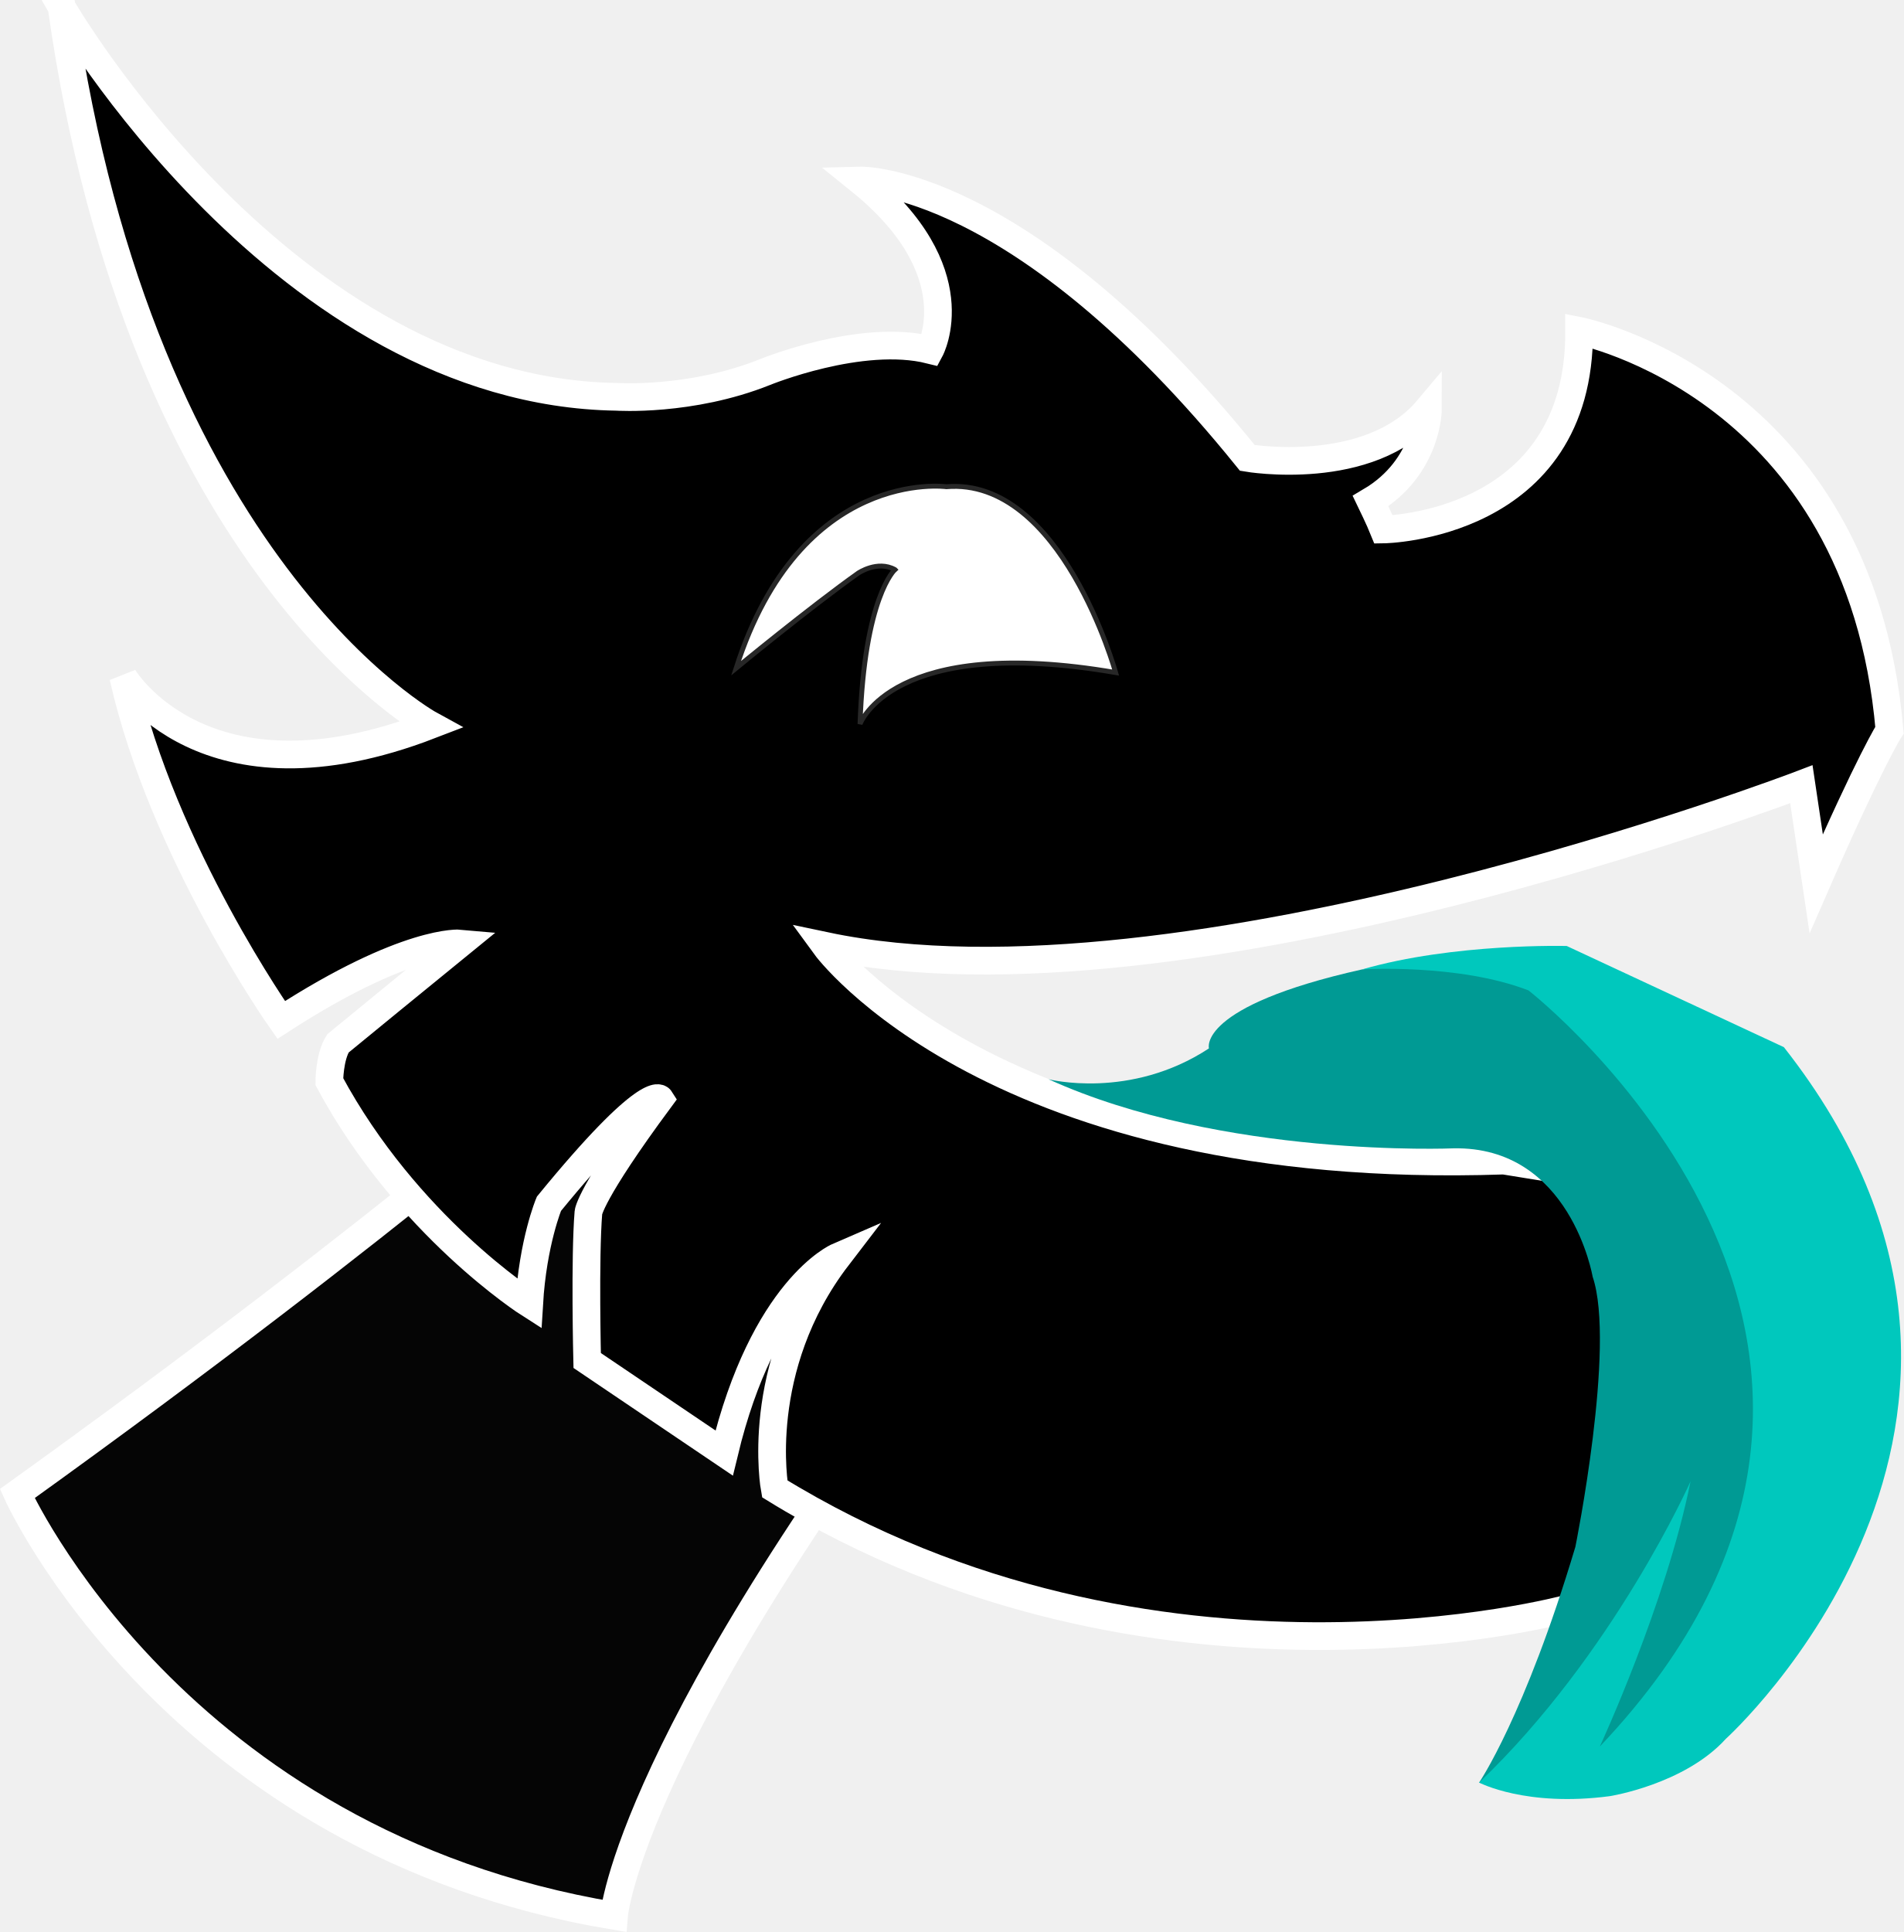
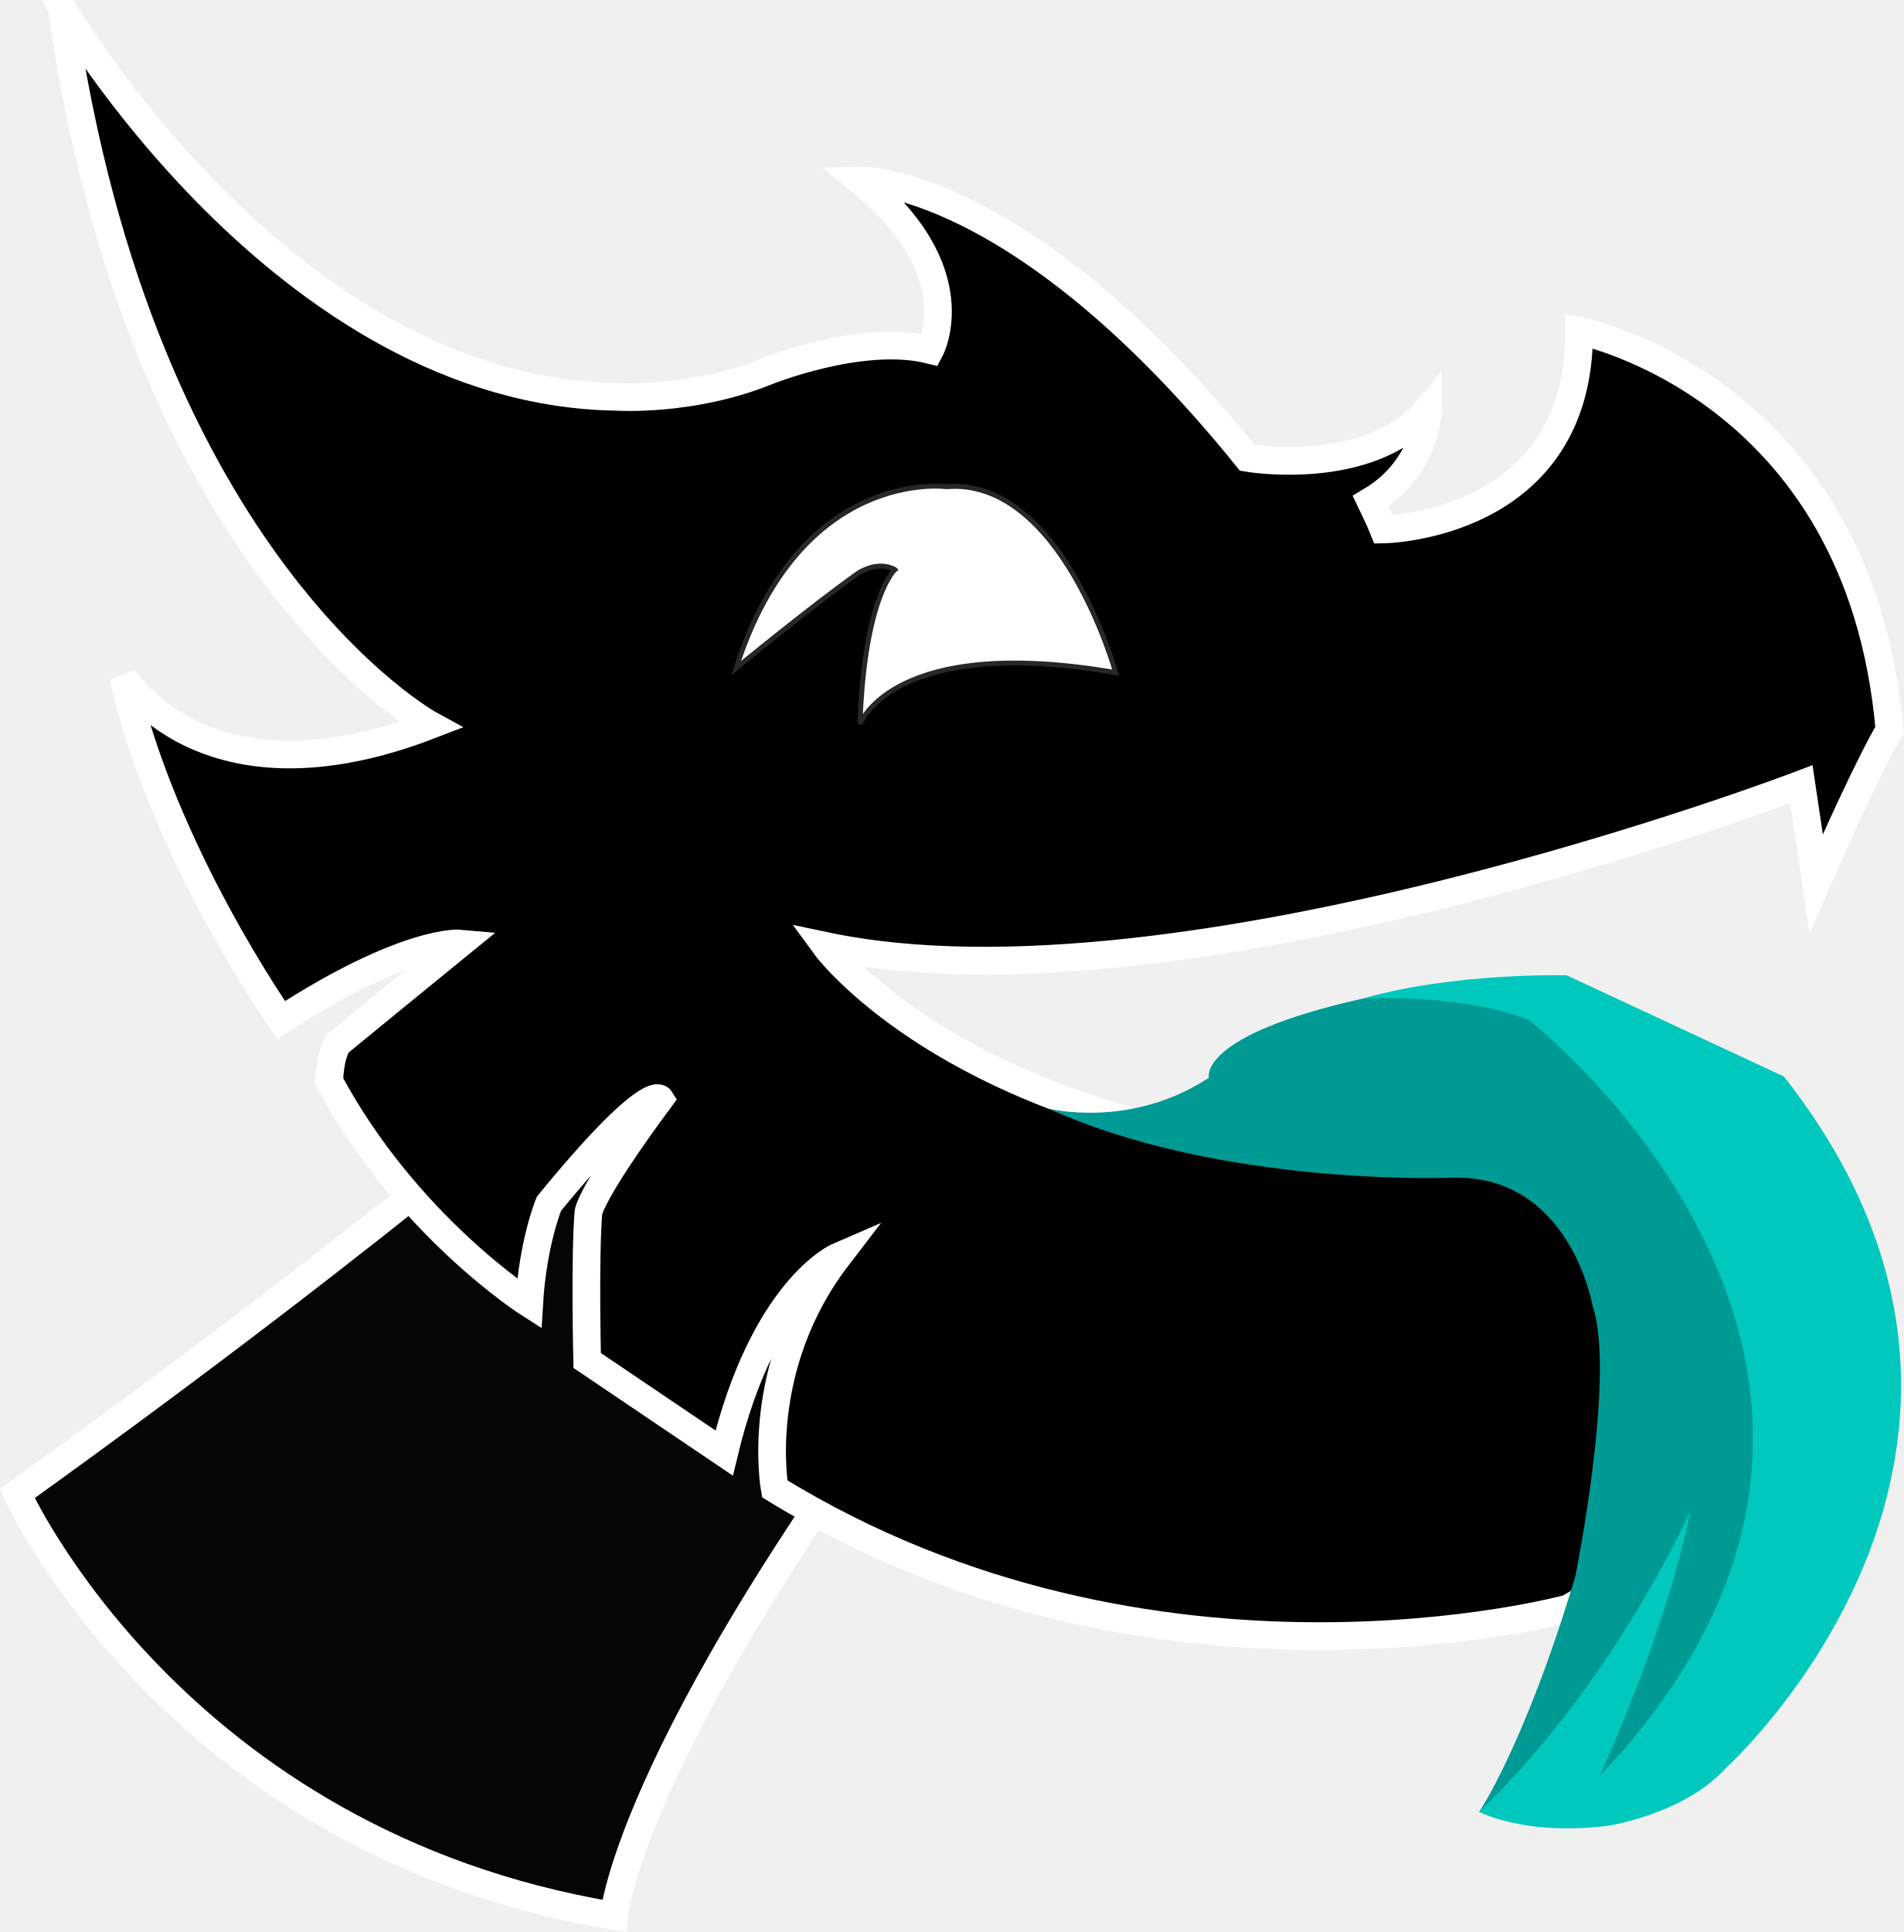
<svg xmlns="http://www.w3.org/2000/svg" width="103.097mm" height="104.622mm" viewBox="0 0 103.097 104.622" version="1.1" id="svg8">
  <defs id="defs2" />
  <g id="layer1" style="display:inline;opacity:1" transform="translate(-39.69685,-35.63651)" />
  <g id="layer6" transform="translate(-39.69685,-35.63651)">
    <path style="fill:#050505;fill-opacity:1;stroke:#ffffff;stroke-width:1.5;stroke-linecap:butt;stroke-linejoin:miter;stroke-dasharray:none;stroke-opacity:1" d="m 72.382,91.759 c 0,0 -10.961,9.827 -31.75,24.757 0,0 8.504,18.899 32.317,22.868 0,0 0.756,-9.638 19.655,-34.018 0,0 -10.961,-13.418 -20.222,-13.607 z" id="path888" />
  </g>
  <g id="layer2" style="display:inline;opacity:1" transform="translate(-39.69685,-35.63651)">
    <path style="fill:#000000;fill-opacity:1;stroke:#000000;stroke-width:0.265;stroke-linecap:butt;stroke-linejoin:miter;stroke-miterlimit:4;stroke-dasharray:none;stroke-opacity:1" d="m 43.03,36.011 c 0,0 12.027,20.847 30.068,21.114 0,0 4.009,0.267 8.018,-1.336 0,0 5.212,-2.138 8.954,-1.203 0,0 2.298,-4.263 -3.797,-9.177 0,0 8.646,-0.236 20.978,15.025 0,0 6.606,1.135 9.78,-2.64 0,0 0,3.14 -3.107,4.978 0,0 0.501,1.036 0.702,1.537 0,0 10.657,-0.134 10.591,-10.758 0,0 15.202,3.009 16.809,21.624 0,0 -1.039,1.606 -3.969,8.315 l -0.803,-5.386 c 0,0 -33.552,12.831 -52.862,8.755 0,0 9.154,12.562 36.75,11.626 l 9.889,1.604 1.604,18.041 -8.018,4.61 c 0,0 -22.451,6.147 -42.964,-6.481 0,0 -1.203,-6.548 3.408,-12.562 0,0 -4.009,1.737 -6.147,10.624 l -7.417,-5.011 c 0,0 -0.134,-5.546 0.067,-8.018 0,0 0.067,-1.002 3.875,-6.147 0,0 -0.601,-0.935 -6.014,5.679 0,0 -0.869,2.071 -1.069,5.412 0,0 -6.615,-4.209 -10.824,-12.027 0,0 0,-1.336 0.468,-2.071 0,0 5.546,-4.544 6.615,-5.412 0,0 -2.873,-0.267 -9.689,4.143 0,0 -6.414,-9.087 -8.553,-18.575 0,0 4.343,7.35 16.638,2.606 0,0 -15.691,-8.551 -19.978,-38.888 z" id="path827" />
    <path style="fill:#000000;fill-opacity:1;stroke:#ffffff;stroke-width:1.5;stroke-linecap:butt;stroke-linejoin:miter;stroke-miterlimit:4;stroke-dasharray:none;stroke-opacity:1" d="m 43.03,36.011 c 0,0 12.027,20.847 30.068,21.114 0,0 4.009,0.267 8.018,-1.336 0,0 5.212,-2.138 8.954,-1.203 0,0 2.298,-4.263 -3.797,-9.177 0,0 8.646,-0.236 20.978,15.025 0,0 6.606,1.135 9.78,-2.64 0,0 0,3.14 -3.107,4.978 0,0 0.501,1.036 0.702,1.537 0,0 10.657,-0.134 10.591,-10.758 0,0 15.202,3.009 16.809,21.624 0,0 -1.039,1.606 -3.969,8.315 l -0.803,-5.386 c 0,0 -33.552,12.831 -52.862,8.755 0,0 9.154,12.562 36.75,11.626 l 9.889,1.604 1.604,18.041 -8.018,4.61 c 0,0 -22.451,6.147 -42.964,-6.481 0,0 -1.203,-6.548 3.408,-12.562 0,0 -4.009,1.737 -6.147,10.624 l -7.417,-5.011 c 0,0 -0.134,-5.546 0.067,-8.018 0,0 0.067,-1.002 3.875,-6.147 0,0 -0.601,-0.935 -6.014,5.679 0,0 -0.869,2.071 -1.069,5.412 0,0 -6.615,-4.209 -10.824,-12.027 0,0 0,-1.336 0.468,-2.071 0,0 5.546,-4.544 6.615,-5.412 0,0 -2.873,-0.267 -9.689,4.143 0,0 -6.414,-9.087 -8.553,-18.575 0,0 4.343,7.35 16.638,2.606 0,0 -15.691,-8.551 -19.978,-38.888 z" id="path306" />
  </g>
  <g id="layer3" transform="translate(-39.69685,-35.63651)">
    <path style="fill:#ffffff;fill-opacity:1;stroke:#272727;stroke-width:0.265px;stroke-linecap:butt;stroke-linejoin:miter;stroke-opacity:1" d="m 88.163,66.482 c 0,0 -1.654,1.465 -1.89,8.363 0,0 1.748,-4.866 13.843,-2.788 0,0 -2.929,-10.583 -9.166,-10.064 0,0 -7.89,-1.087 -11.387,9.827 0,0 4.016,-3.307 6.615,-5.15 0,0 1.039,-0.709 1.984,-0.189 z" id="path834" />
  </g>
  <g id="layer4" style="display:inline;opacity:1" transform="translate(-39.69685,-35.63651)" />
  <g id="layer5" style="opacity:1" transform="translate(-39.69685,-35.63651)">
-     <g id="g2546" style="stroke:#ffffff;stroke-width:0;stroke-dasharray:none;stroke-opacity:1" transform="translate(0,-0.6638197)">
+     <g id="g2546" style="stroke:#ffffff;stroke-width:0;stroke-dasharray:none;stroke-opacity:1" transform="translate(0,0.9236803)">
      <path style="display:inline;opacity:1;fill:#009a94;fill-opacity:1;stroke:#ffffff;stroke-width:0;stroke-linecap:butt;stroke-linejoin:miter;stroke-miterlimit:4;stroke-dasharray:none;stroke-opacity:1" d="m 96.484,94.744 c 0,0 4.41,1.136 8.686,-1.67 0,0 -0.668,-2.272 8.285,-4.276 0,0 3.836,-0.525 11.186,-0.325 l 10.957,5.29 c 0,0 15.934,14.347 -3.377,35.461 0,0 -1.527,2.673 -5.336,3.207 0,0 -2.74,1.869 -7.083,0.399 0,0 2.472,-3.608 5.212,-12.762 0,0 2.205,-10.891 0.935,-14.633 0,0 -1.203,-7.083 -7.55,-6.949 0,0 -12.495,0.535 -21.916,-3.742 z" id="path837" />
      <path style="fill:#00c8bd;fill-opacity:1;stroke:#ffffff;stroke-width:0;stroke-linecap:butt;stroke-linejoin:miter;stroke-dasharray:none;stroke-opacity:1" d="m 113.456,88.797 c 0,0 5.212,-0.334 9.02,1.136 0,0 24.556,19.118 3.862,40.947 0,0 3.591,-7.749 4.914,-14.363 0,0 -4.14,9.334 -11.449,16.313 0,0 2.528,1.341 7.083,0.735 0,0 4.042,-0.635 6.281,-3.107 0,0 19.062,-17.21 3.14,-37.451 L 124.548,87.528 c 0,0 -6.114,-0.167 -11.092,1.27 z" id="path883" />
    </g>
  </g>
</svg>
